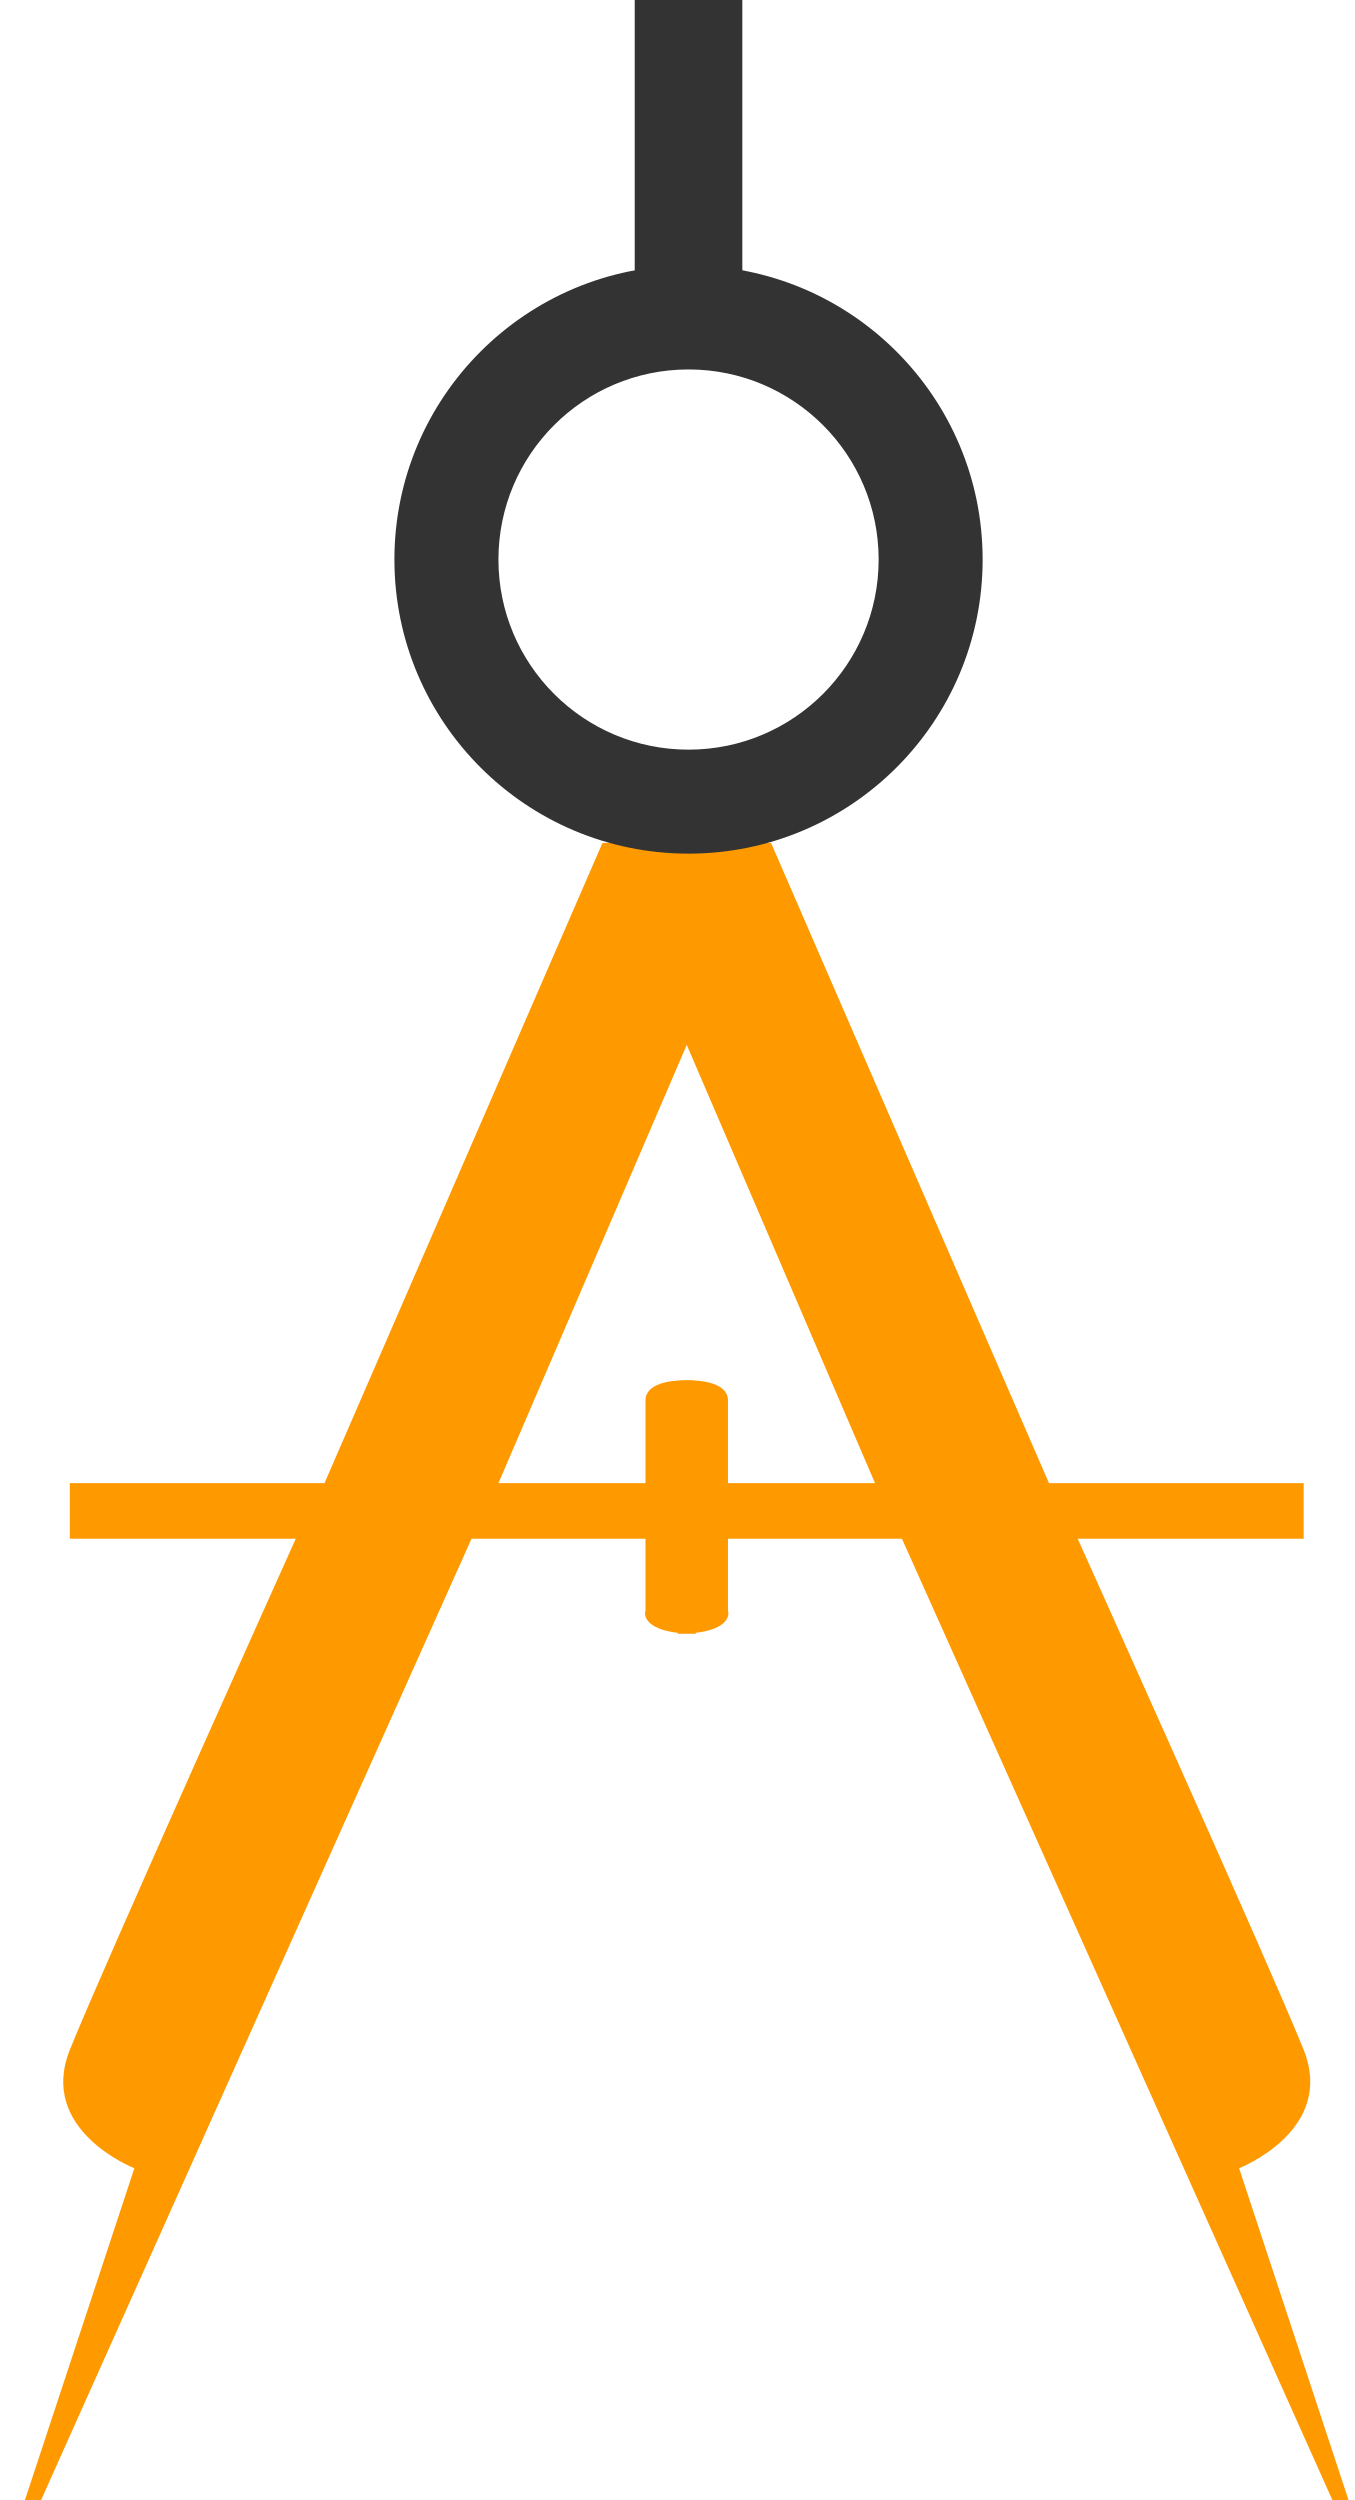
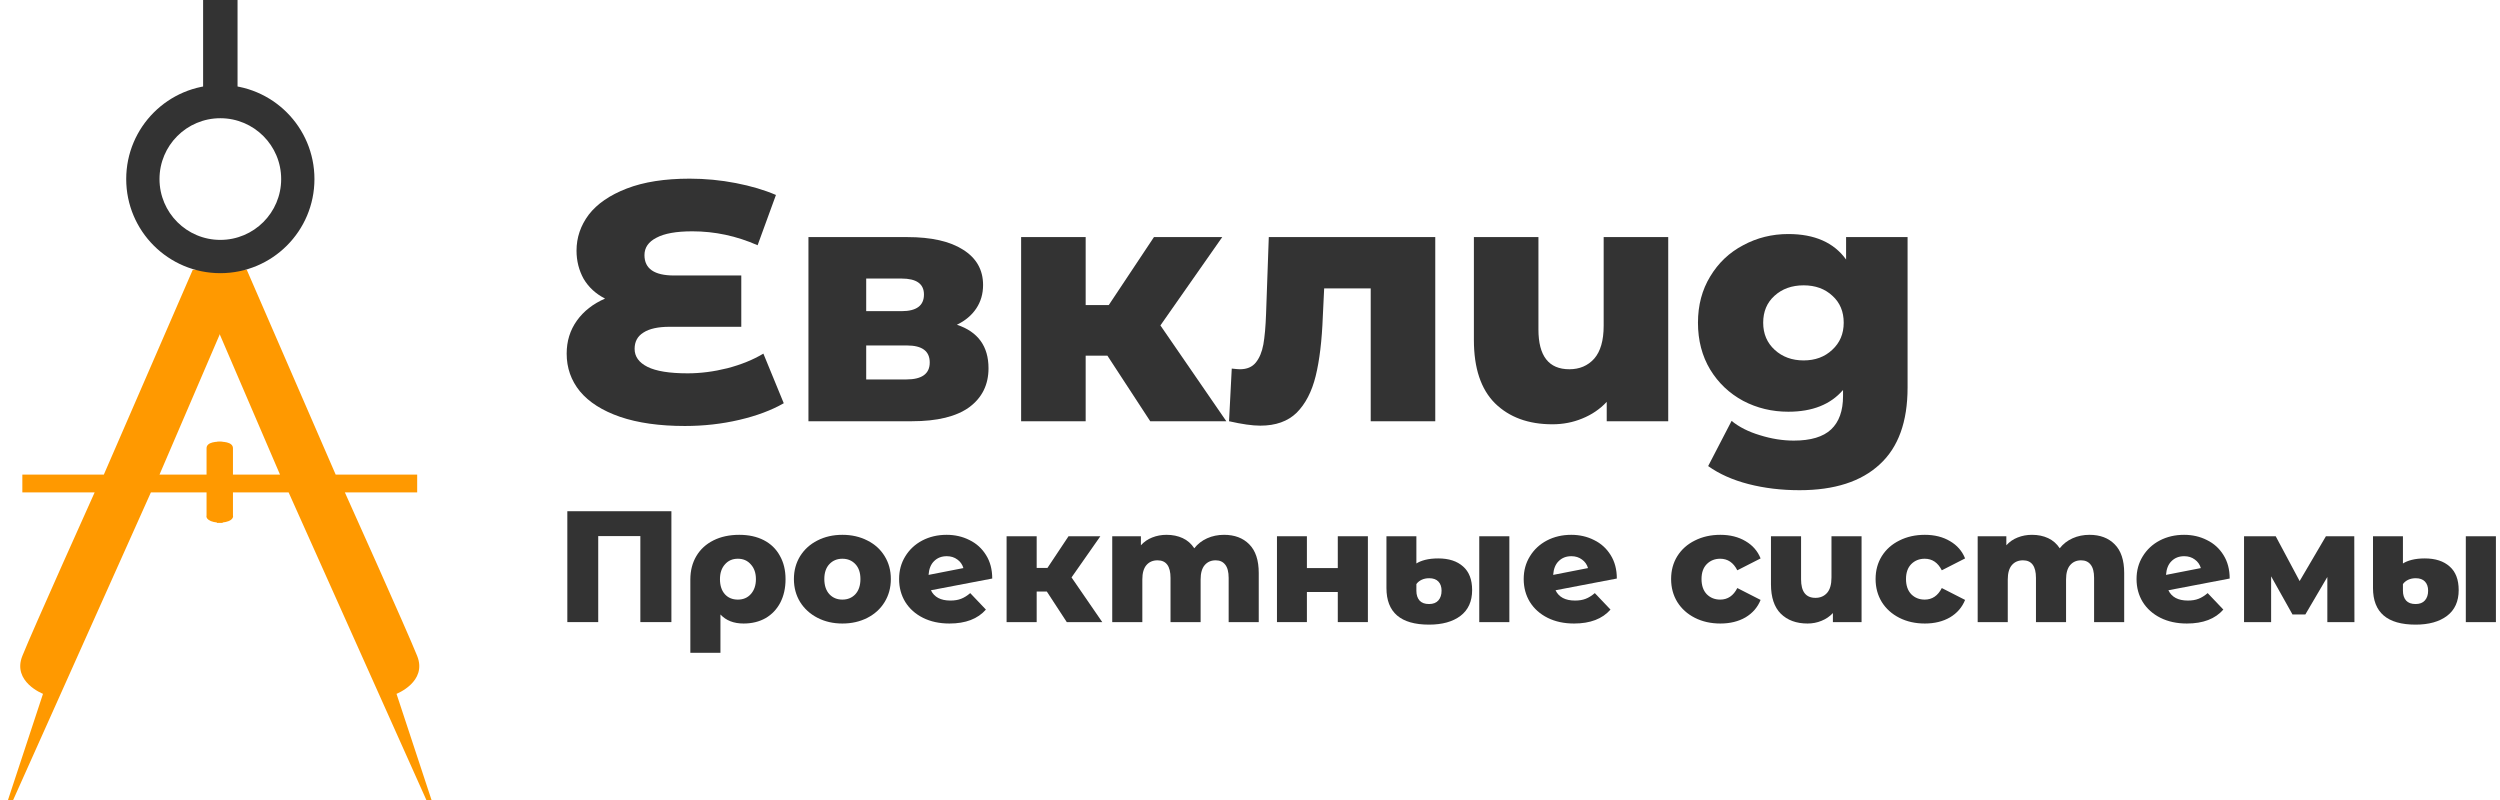
- <svg xmlns="http://www.w3.org/2000/svg" width="39" height="72" viewBox="0 0 39 72" fill="none">
+ <svg xmlns="http://www.w3.org/2000/svg" width="225" height="72" viewBox="0 0 225 72" fill="none">
+   <path d="M70.538 36.291C69.438 36.922 68.103 37.422 66.533 37.789C64.963 38.156 63.333 38.339 61.641 38.339C59.358 38.339 57.411 38.064 55.801 37.514C54.211 36.963 53.008 36.199 52.193 35.22C51.398 34.242 51 33.111 51 31.826C51 30.705 51.306 29.716 51.917 28.86C52.529 28.004 53.375 27.342 54.455 26.873C53.619 26.445 52.977 25.854 52.529 25.099C52.101 24.325 51.887 23.479 51.887 22.561C51.887 21.379 52.254 20.299 52.987 19.32C53.742 18.342 54.883 17.557 56.412 16.966C57.941 16.375 59.827 16.079 62.069 16.079C63.475 16.079 64.862 16.212 66.227 16.477C67.593 16.742 68.796 17.099 69.835 17.547L68.184 22.072C66.288 21.236 64.332 20.819 62.313 20.819C60.866 20.819 59.786 21.012 59.072 21.4C58.359 21.767 58.002 22.286 58.002 22.959C58.002 24.182 58.889 24.794 60.662 24.794H66.716V29.411H60.265C59.225 29.411 58.44 29.584 57.91 29.93C57.38 30.257 57.115 30.746 57.115 31.398C57.115 32.091 57.503 32.632 58.277 33.019C59.052 33.406 60.255 33.6 61.885 33.6C63.047 33.6 64.24 33.447 65.463 33.141C66.706 32.815 67.787 32.377 68.704 31.826L70.538 36.291Z" fill="#333333" />
+   <path d="M86.122 29.227C88.018 29.859 88.966 31.164 88.966 33.141C88.966 34.629 88.385 35.801 87.223 36.657C86.061 37.493 84.349 37.911 82.086 37.911H72.76V21.338H81.658C83.819 21.338 85.49 21.716 86.673 22.47C87.876 23.224 88.477 24.284 88.477 25.65C88.477 26.445 88.273 27.148 87.865 27.76C87.458 28.371 86.877 28.86 86.122 29.227ZM77.958 28.004H81.138C82.484 28.004 83.156 27.505 83.156 26.506C83.156 25.548 82.484 25.069 81.138 25.069H77.958V28.004ZM81.567 34.15C82.973 34.15 83.676 33.641 83.676 32.621C83.676 31.602 82.993 31.092 81.628 31.092H77.958V34.15H81.567Z" fill="#333333" />
+   <path d="M99.667 32.01H97.71V37.911H91.901V21.338H97.71V27.454H99.79L103.856 21.338H110.002L104.437 29.288L110.369 37.911H103.52L99.667 32.01Z" fill="#333333" />
+   <path d="M129.174 21.338V37.911H123.364V25.956H119.175L119.053 28.493C118.971 30.654 118.757 32.438 118.411 33.844C118.064 35.251 117.493 36.352 116.698 37.147C115.903 37.921 114.813 38.309 113.427 38.309C112.713 38.309 111.775 38.176 110.613 37.911L110.858 33.172C111.225 33.212 111.47 33.233 111.592 33.233C112.224 33.233 112.703 33.029 113.029 32.621C113.355 32.214 113.579 31.673 113.702 31.001C113.824 30.308 113.906 29.39 113.946 28.249L114.191 21.338H129.174Z" fill="#333333" />
+   <path d="M150.14 21.338V37.911H144.605V36.168C143.994 36.821 143.26 37.32 142.404 37.666C141.568 38.013 140.671 38.186 139.713 38.186C137.552 38.186 135.83 37.554 134.545 36.291C133.282 35.027 132.65 33.131 132.65 30.603V21.338H138.459V29.655C138.459 32.04 139.387 33.233 141.242 33.233C142.159 33.233 142.903 32.917 143.474 32.285C144.045 31.633 144.33 30.644 144.33 29.319V21.338H150.14Z" fill="#333333" />
+   <path d="M171.682 21.338V34.884C171.682 37.962 170.847 40.266 169.175 41.794C167.504 43.343 165.098 44.118 161.959 44.118C160.328 44.118 158.799 43.935 157.372 43.568C155.946 43.201 154.733 42.661 153.734 41.947L155.844 37.88C156.516 38.431 157.362 38.859 158.382 39.165C159.421 39.491 160.44 39.654 161.439 39.654C162.968 39.654 164.089 39.318 164.803 38.645C165.516 37.972 165.873 36.973 165.873 35.648V35.098C164.752 36.403 163.111 37.055 160.95 37.055C159.482 37.055 158.127 36.729 156.883 36.076C155.64 35.404 154.651 34.466 153.917 33.263C153.183 32.04 152.817 30.634 152.817 29.044C152.817 27.474 153.183 26.088 153.917 24.885C154.651 23.662 155.64 22.725 156.883 22.072C158.127 21.4 159.482 21.063 160.95 21.063C163.315 21.063 165.047 21.828 166.148 23.357V21.338H171.682ZM162.326 32.438C163.366 32.438 164.222 32.122 164.894 31.49C165.587 30.858 165.934 30.043 165.934 29.044C165.934 28.045 165.598 27.24 164.925 26.628C164.252 25.996 163.386 25.68 162.326 25.68C161.266 25.68 160.389 25.996 159.696 26.628C159.024 27.24 158.687 28.045 158.687 29.044C158.687 30.043 159.034 30.858 159.727 31.49C160.42 32.122 161.286 32.438 162.326 32.438Z" fill="#333333" />
+   <path d="M60.426 46.01V55.989H57.632V48.248H53.84V55.989H51.06V46.01H60.426Z" fill="#333333" />
+   <path d="M66.536 48.134C67.382 48.134 68.119 48.295 68.746 48.618C69.373 48.942 69.853 49.407 70.186 50.016C70.528 50.614 70.699 51.318 70.699 52.125C70.699 52.924 70.542 53.627 70.228 54.235C69.915 54.834 69.473 55.3 68.903 55.632C68.332 55.955 67.672 56.117 66.921 56.117C66.037 56.117 65.344 55.846 64.84 55.304V58.754H62.131V52.154C62.131 51.355 62.312 50.652 62.673 50.044C63.034 49.436 63.547 48.965 64.213 48.633C64.878 48.3 65.653 48.134 66.536 48.134ZM66.408 53.964C66.893 53.964 67.282 53.798 67.577 53.465C67.881 53.123 68.033 52.676 68.033 52.125C68.033 51.574 67.881 51.132 67.577 50.8C67.282 50.457 66.893 50.286 66.408 50.286C65.923 50.286 65.534 50.457 65.239 50.8C64.945 51.132 64.797 51.574 64.797 52.125C64.797 52.686 64.94 53.133 65.225 53.465C65.519 53.798 65.914 53.964 66.408 53.964Z" fill="#333333" />
+   <path d="M75.814 56.117C74.987 56.117 74.241 55.946 73.576 55.604C72.911 55.261 72.388 54.786 72.008 54.178C71.637 53.57 71.452 52.881 71.452 52.111C71.452 51.351 71.637 50.666 72.008 50.058C72.388 49.45 72.906 48.98 73.562 48.647C74.227 48.305 74.978 48.134 75.814 48.134C76.65 48.134 77.401 48.305 78.067 48.647C78.732 48.98 79.25 49.45 79.62 50.058C79.991 50.657 80.176 51.341 80.176 52.111C80.176 52.881 79.991 53.57 79.62 54.178C79.25 54.786 78.732 55.261 78.067 55.604C77.401 55.946 76.65 56.117 75.814 56.117ZM75.814 53.964C76.289 53.964 76.679 53.803 76.983 53.48C77.287 53.147 77.439 52.691 77.439 52.111C77.439 51.541 77.287 51.094 76.983 50.771C76.679 50.448 76.289 50.286 75.814 50.286C75.339 50.286 74.949 50.448 74.645 50.771C74.341 51.094 74.189 51.541 74.189 52.111C74.189 52.691 74.341 53.147 74.645 53.48C74.949 53.803 75.339 53.964 75.814 53.964Z" fill="#333333" />
+   <path d="M85.538 54.05C85.909 54.05 86.227 53.998 86.493 53.893C86.769 53.788 87.044 53.617 87.32 53.38L88.731 54.862C87.999 55.699 86.906 56.117 85.452 56.117C84.549 56.117 83.756 55.946 83.072 55.604C82.387 55.261 81.855 54.786 81.475 54.178C81.104 53.57 80.919 52.881 80.919 52.111C80.919 51.351 81.104 50.671 81.475 50.072C81.846 49.464 82.354 48.989 83 48.647C83.656 48.305 84.388 48.134 85.196 48.134C85.947 48.134 86.631 48.291 87.249 48.604C87.876 48.908 88.375 49.36 88.745 49.959C89.116 50.548 89.301 51.251 89.301 52.068L83.784 53.123C84.079 53.741 84.663 54.05 85.538 54.05ZM85.21 50.058C84.744 50.058 84.364 50.206 84.07 50.5C83.775 50.785 83.609 51.199 83.571 51.74L86.707 51.127C86.612 50.804 86.431 50.548 86.165 50.358C85.899 50.158 85.581 50.058 85.21 50.058Z" fill="#333333" />
+   <path d="M94.214 53.237H93.301V55.989H90.593V48.262H93.301V51.113H94.271L96.167 48.262H99.032L96.438 51.968L99.203 55.989H96.01L94.214 53.237Z" fill="#333333" />
+   <path d="M110.165 48.134C111.116 48.134 111.871 48.419 112.432 48.989C113.002 49.559 113.287 50.419 113.287 51.569V55.989H110.579V52.011C110.579 51.47 110.474 51.07 110.265 50.814C110.066 50.557 109.78 50.429 109.41 50.429C109.001 50.429 108.673 50.572 108.426 50.857C108.179 51.142 108.056 51.574 108.056 52.154V55.989H105.347V52.011C105.347 50.956 104.957 50.429 104.178 50.429C103.76 50.429 103.427 50.572 103.18 50.857C102.933 51.142 102.81 51.574 102.81 52.154V55.989H100.101V48.262H102.681V49.075C102.966 48.761 103.304 48.528 103.693 48.376C104.093 48.215 104.525 48.134 104.991 48.134C105.532 48.134 106.017 48.234 106.445 48.433C106.872 48.633 107.219 48.937 107.485 49.346C107.789 48.956 108.174 48.657 108.64 48.447C109.106 48.238 109.614 48.134 110.165 48.134Z" fill="#333333" />
+   <path d="M114.927 48.262H117.621V51.127H120.401V48.262H123.11V55.989H120.401V53.28H117.621V55.989H114.927V48.262Z" fill="#333333" />
+   <path d="M128.615 56.217C126.058 56.217 124.78 55.119 124.78 52.924V48.262H127.474V50.714C127.674 50.581 127.94 50.472 128.272 50.386C128.615 50.301 129.004 50.258 129.441 50.258C130.392 50.258 131.138 50.5 131.679 50.985C132.221 51.46 132.492 52.168 132.492 53.109C132.492 54.126 132.14 54.9 131.437 55.433C130.743 55.955 129.802 56.217 128.615 56.217ZM133.133 48.262H135.842V55.989H133.133V48.262ZM128.615 54.363C128.985 54.363 129.266 54.254 129.456 54.035C129.646 53.817 129.741 53.527 129.741 53.166C129.741 52.814 129.646 52.539 129.456 52.339C129.266 52.14 128.99 52.04 128.629 52.04C128.372 52.04 128.144 52.087 127.945 52.182C127.745 52.277 127.588 52.406 127.474 52.567V53.166C127.474 53.537 127.569 53.831 127.759 54.05C127.949 54.259 128.234 54.363 128.615 54.363Z" fill="#333333" />
+   <path d="M141.752 54.05C142.123 54.05 142.441 53.998 142.707 53.893C142.983 53.788 143.258 53.617 143.534 53.38L144.945 54.862C144.213 55.699 143.12 56.117 141.666 56.117C140.764 56.117 139.97 55.946 139.286 55.604C138.602 55.261 138.069 54.786 137.689 54.178C137.319 53.57 137.133 52.881 137.133 52.111C137.133 51.351 137.319 50.671 137.689 50.072C138.06 49.464 138.568 48.989 139.215 48.647C139.87 48.305 140.602 48.134 141.41 48.134C142.161 48.134 142.845 48.291 143.463 48.604C144.09 48.908 144.589 49.36 144.959 49.959C145.33 50.548 145.515 51.251 145.515 52.068L139.999 53.123C140.293 53.741 140.878 54.05 141.752 54.05ZM141.424 50.058C140.958 50.058 140.578 50.206 140.284 50.5C139.989 50.785 139.823 51.199 139.785 51.74L142.921 51.127C142.826 50.804 142.645 50.548 142.379 50.358C142.113 50.158 141.795 50.058 141.424 50.058Z" fill="#333333" />
+   <path d="M154.833 56.117C153.978 56.117 153.213 55.946 152.538 55.604C151.863 55.261 151.336 54.786 150.955 54.178C150.585 53.57 150.4 52.881 150.4 52.111C150.4 51.341 150.585 50.657 150.955 50.058C151.336 49.45 151.863 48.98 152.538 48.647C153.213 48.305 153.978 48.134 154.833 48.134C155.707 48.134 156.463 48.324 157.1 48.704C157.736 49.075 158.188 49.593 158.454 50.258L156.358 51.327C156.007 50.633 155.493 50.286 154.819 50.286C154.334 50.286 153.93 50.448 153.607 50.771C153.293 51.094 153.137 51.541 153.137 52.111C153.137 52.691 153.293 53.147 153.607 53.48C153.93 53.803 154.334 53.964 154.819 53.964C155.493 53.964 156.007 53.617 156.358 52.924L158.454 53.993C158.188 54.658 157.736 55.181 157.1 55.561C156.463 55.931 155.707 56.117 154.833 56.117Z" fill="#333333" />
+   <path d="M167.541 48.262V55.989H164.961V55.176C164.676 55.48 164.334 55.713 163.935 55.874C163.545 56.036 163.127 56.117 162.68 56.117C161.673 56.117 160.87 55.822 160.271 55.233C159.682 54.644 159.387 53.76 159.387 52.581V48.262H162.096V52.14C162.096 53.252 162.528 53.807 163.393 53.807C163.821 53.807 164.167 53.66 164.433 53.365C164.7 53.061 164.833 52.6 164.833 51.983V48.262H167.541Z" fill="#333333" />
+   <path d="M173.237 56.117C172.382 56.117 171.616 55.946 170.942 55.604C170.267 55.261 169.74 54.786 169.359 54.178C168.989 53.57 168.803 52.881 168.803 52.111C168.803 51.341 168.989 50.657 169.359 50.058C169.74 49.45 170.267 48.98 170.942 48.647C171.616 48.305 172.382 48.134 173.237 48.134C174.111 48.134 174.867 48.324 175.503 48.704C176.14 49.075 176.592 49.593 176.858 50.258L174.762 51.327C174.411 50.633 173.897 50.286 173.223 50.286C172.738 50.286 172.334 50.448 172.011 50.771C171.697 51.094 171.54 51.541 171.54 52.111C171.54 52.691 171.697 53.147 172.011 53.48C172.334 53.803 172.738 53.964 173.223 53.964C173.897 53.964 174.411 53.617 174.762 52.924L176.858 53.993C176.592 54.658 176.14 55.181 175.503 55.561C174.867 55.931 174.111 56.117 173.237 56.117Z" fill="#333333" />
+   <path d="M188.055 48.134C189.005 48.134 189.761 48.419 190.321 48.989C190.892 49.559 191.177 50.419 191.177 51.569V55.989H188.468V52.011C188.468 51.47 188.364 51.07 188.155 50.814C187.955 50.557 187.67 50.429 187.299 50.429C186.891 50.429 186.563 50.572 186.316 50.857C186.069 51.142 185.945 51.574 185.945 52.154V55.989H183.237V52.011C183.237 50.956 182.847 50.429 182.068 50.429C181.649 50.429 181.317 50.572 181.07 50.857C180.823 51.142 180.699 51.574 180.699 52.154V55.989H177.991V48.262H180.571V49.075C180.856 48.761 181.193 48.528 181.583 48.376C181.982 48.215 182.414 48.134 182.88 48.134C183.422 48.134 183.907 48.234 184.334 48.433C184.762 48.633 185.109 48.937 185.375 49.346C185.679 48.956 186.064 48.657 186.53 48.447C186.995 48.238 187.504 48.134 188.055 48.134Z" fill="#333333" />
+   <path d="M196.908 54.05C197.279 54.05 197.597 53.998 197.863 53.893C198.139 53.788 198.414 53.617 198.69 53.38L200.101 54.862C199.369 55.699 198.277 56.117 196.822 56.117C195.92 56.117 195.126 55.946 194.442 55.604C193.758 55.261 193.225 54.786 192.845 54.178C192.475 53.57 192.289 52.881 192.289 52.111C192.289 51.351 192.475 50.671 192.845 50.072C193.216 49.464 193.724 48.989 194.371 48.647C195.026 48.305 195.758 48.134 196.566 48.134C197.317 48.134 198.001 48.291 198.619 48.604C199.246 48.908 199.745 49.36 200.115 49.959C200.486 50.548 200.671 51.251 200.671 52.068L195.155 53.123C195.449 53.741 196.034 54.05 196.908 54.05ZM196.58 50.058C196.114 50.058 195.734 50.206 195.44 50.5C195.145 50.785 194.979 51.199 194.941 51.74L198.077 51.127C197.982 50.804 197.801 50.548 197.535 50.358C197.269 50.158 196.951 50.058 196.58 50.058Z" fill="#333333" />
+   <path d="M209.461 55.989V51.926L207.48 55.304H206.325L204.401 51.869V55.989H201.963V48.262H204.814L206.967 52.296L209.333 48.262H211.885L211.899 55.989H209.461Z" fill="#333333" />
+   <path d="M217.404 56.217C214.848 56.217 213.57 55.119 213.57 52.924V48.262H216.264V50.714C216.464 50.581 216.73 50.472 217.062 50.386C217.404 50.301 217.794 50.258 218.231 50.258C219.182 50.258 219.928 50.5 220.469 50.985C221.011 51.46 221.282 52.168 221.282 53.109C221.282 54.126 220.93 54.9 220.227 55.433C219.533 55.955 218.592 56.217 217.404 56.217ZM221.923 48.262H224.632V55.989H221.923V48.262ZM217.404 54.363C217.775 54.363 218.055 54.254 218.245 54.035C218.436 53.817 218.531 53.527 218.531 53.166C218.531 52.814 218.436 52.539 218.245 52.339C218.055 52.14 217.78 52.04 217.419 52.04C217.162 52.04 216.934 52.087 216.734 52.182C216.535 52.277 216.378 52.406 216.264 52.567V53.166C216.264 53.537 216.359 53.831 216.549 54.05C216.739 54.259 217.024 54.363 217.404 54.363Z" fill="#333333" />
  <path d="M9.345 42.715L17.351 24.276H20.036V29.492L14.355 42.715H18.59V40.339C18.59 39.76 19.554 39.719 20.036 39.77V47.053C18.714 47.053 18.521 46.605 18.59 46.382V44.316H13.58L1.184 72H0.719L3.87 62.445C3.87 62.445 1.081 61.36 2.011 59.036C2.94 56.712 8.518 44.316 8.518 44.316H2.011V42.715H9.345Z" fill="#FF9900" />
  <path d="M30.211 42.715L22.206 24.276H19.52V29.492L25.201 42.715H20.966V40.339C20.966 39.76 20.002 39.719 19.52 39.77V47.053C20.842 47.053 21.035 46.605 20.966 46.382V44.316H25.976L38.372 72H38.837L35.686 62.445C35.686 62.445 38.475 61.36 37.546 59.036C36.616 56.712 31.038 44.316 31.038 44.316H37.546V42.715H30.211Z" fill="#FF9900" />
  <path fill-rule="evenodd" clip-rule="evenodd" d="M19.83 21.59C22.854 21.59 25.305 19.139 25.305 16.115C25.305 13.091 22.854 10.64 19.83 10.64C16.806 10.64 14.355 13.091 14.355 16.115C14.355 19.139 16.806 21.59 19.83 21.59ZM19.83 24.585C24.508 24.585 28.3 20.793 28.3 16.115C28.3 11.437 24.508 7.644 19.83 7.644C15.152 7.644 11.359 11.437 11.359 16.115C11.359 20.793 15.152 24.585 19.83 24.585Z" fill="#333333" />
  <path d="M18.28 0H21.379V8.161H18.28V0Z" fill="#333333" />
</svg>
